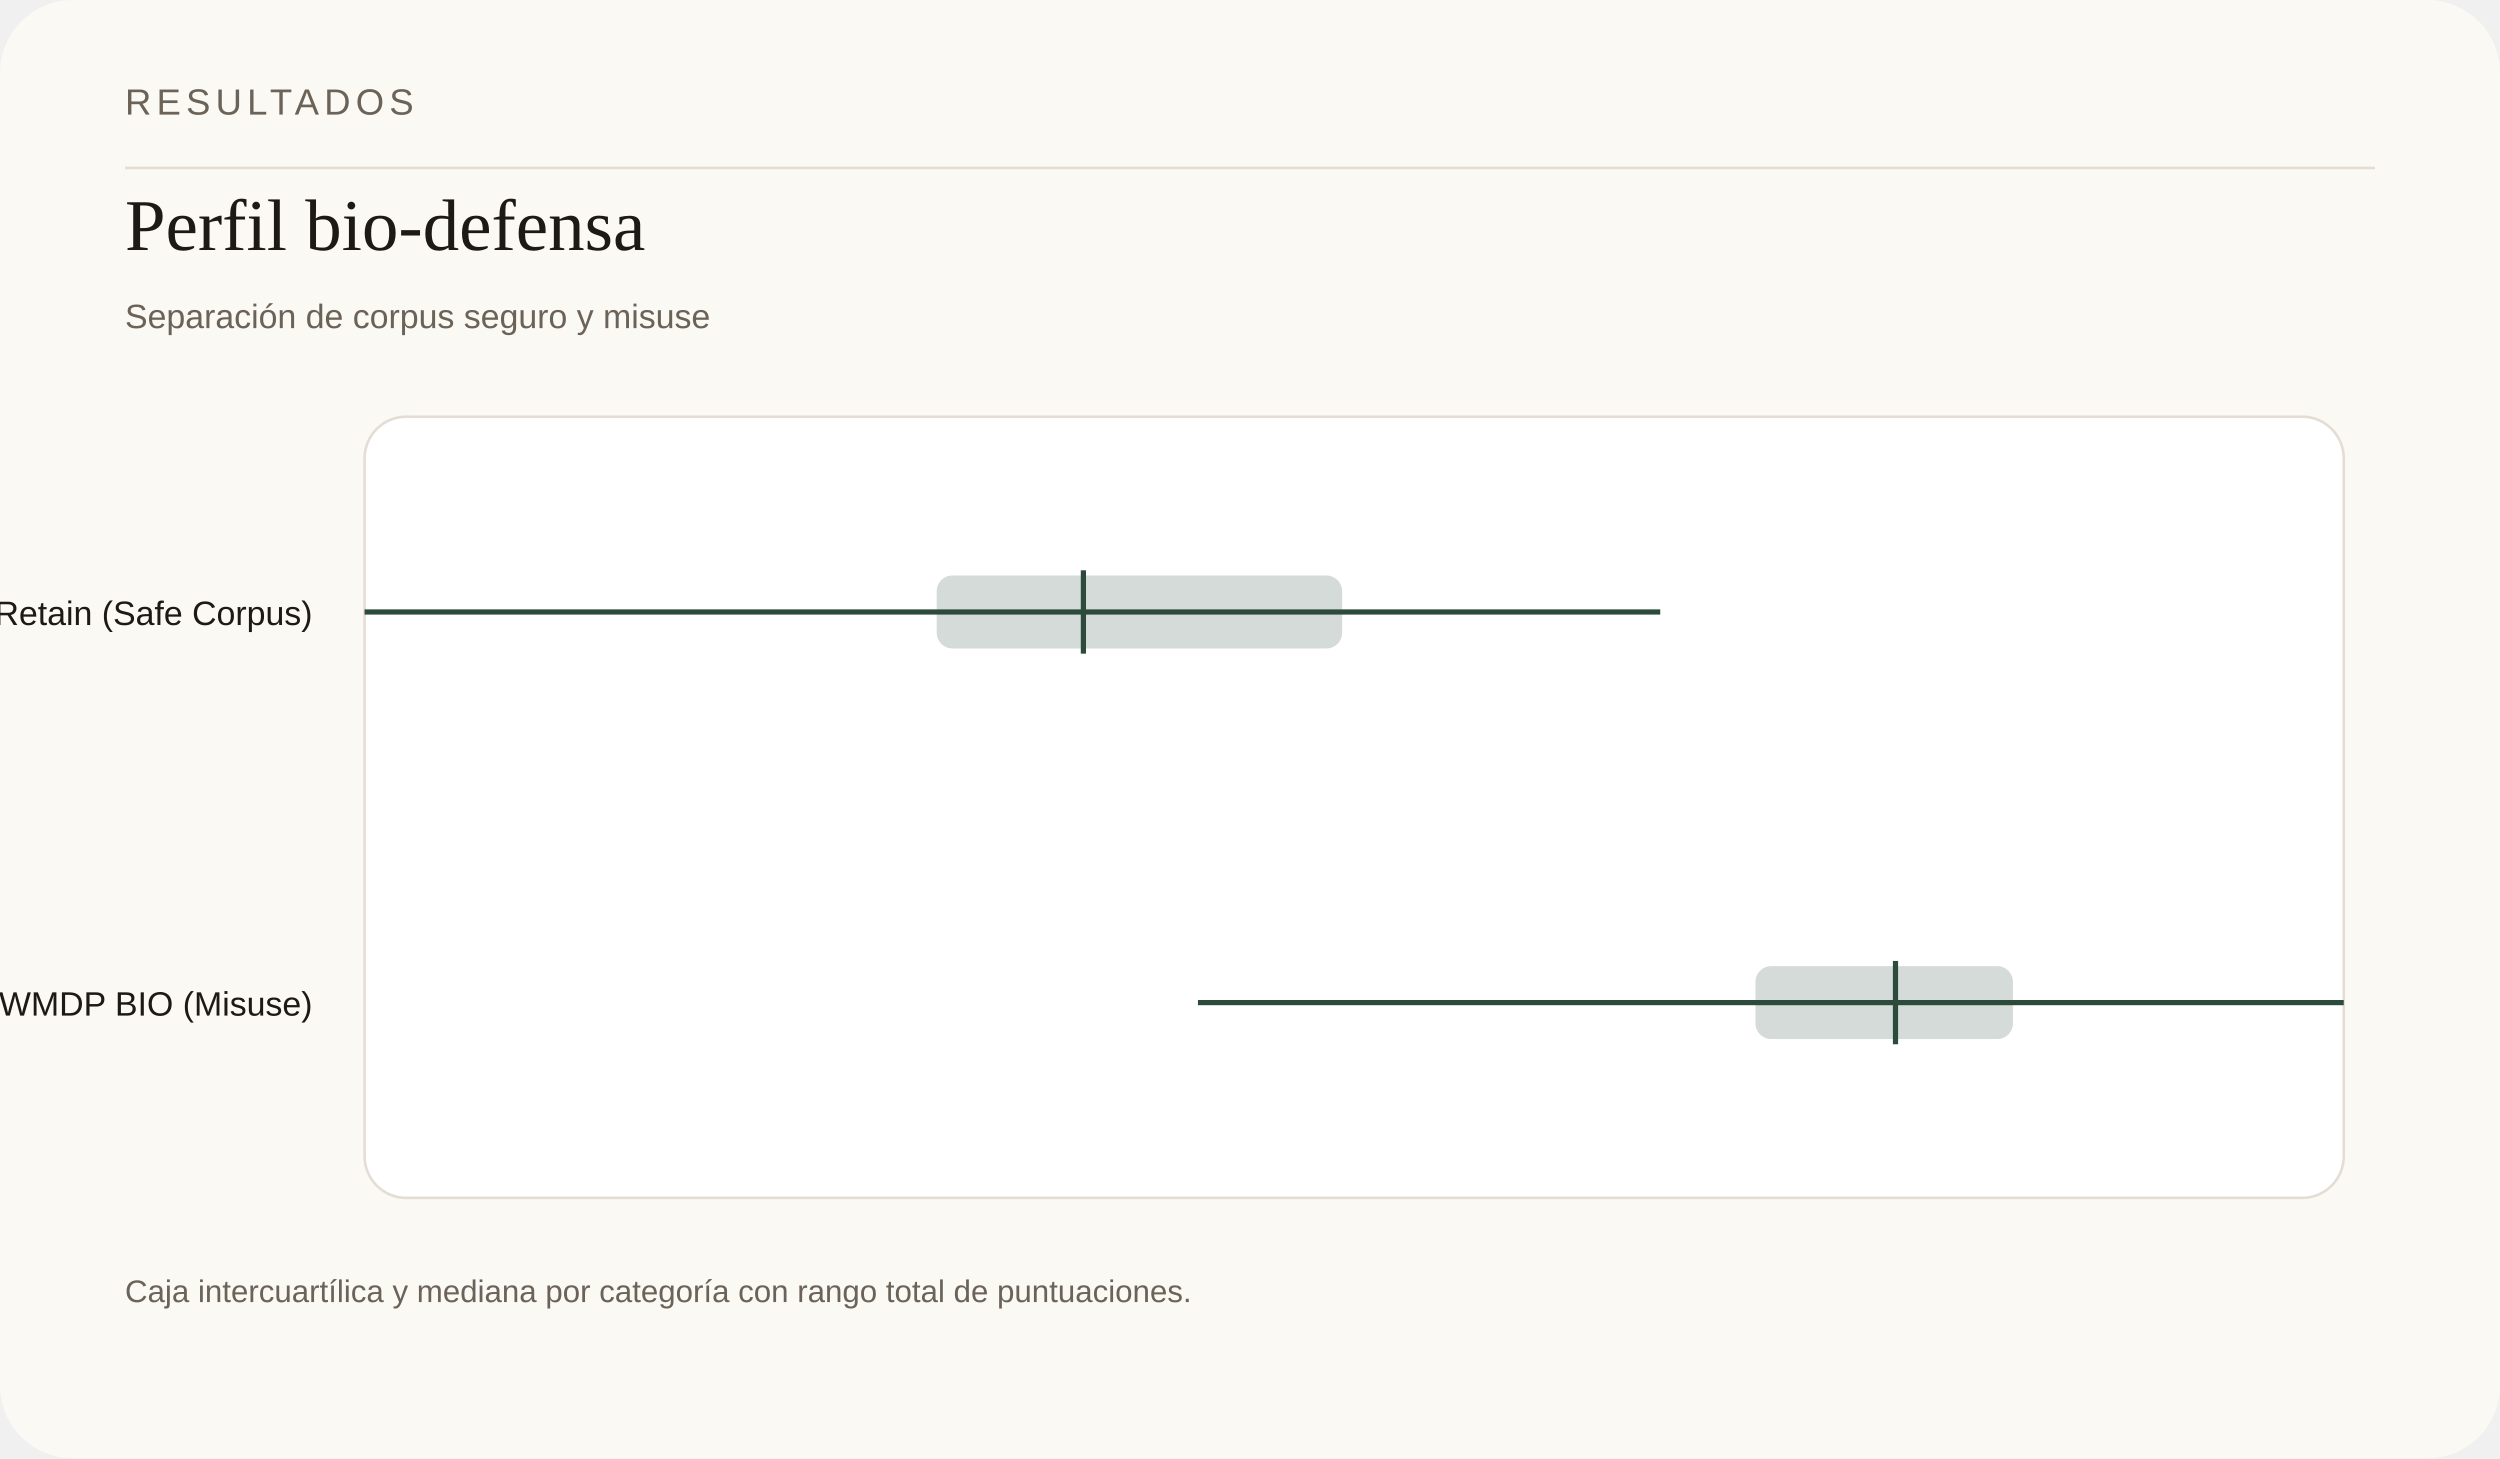
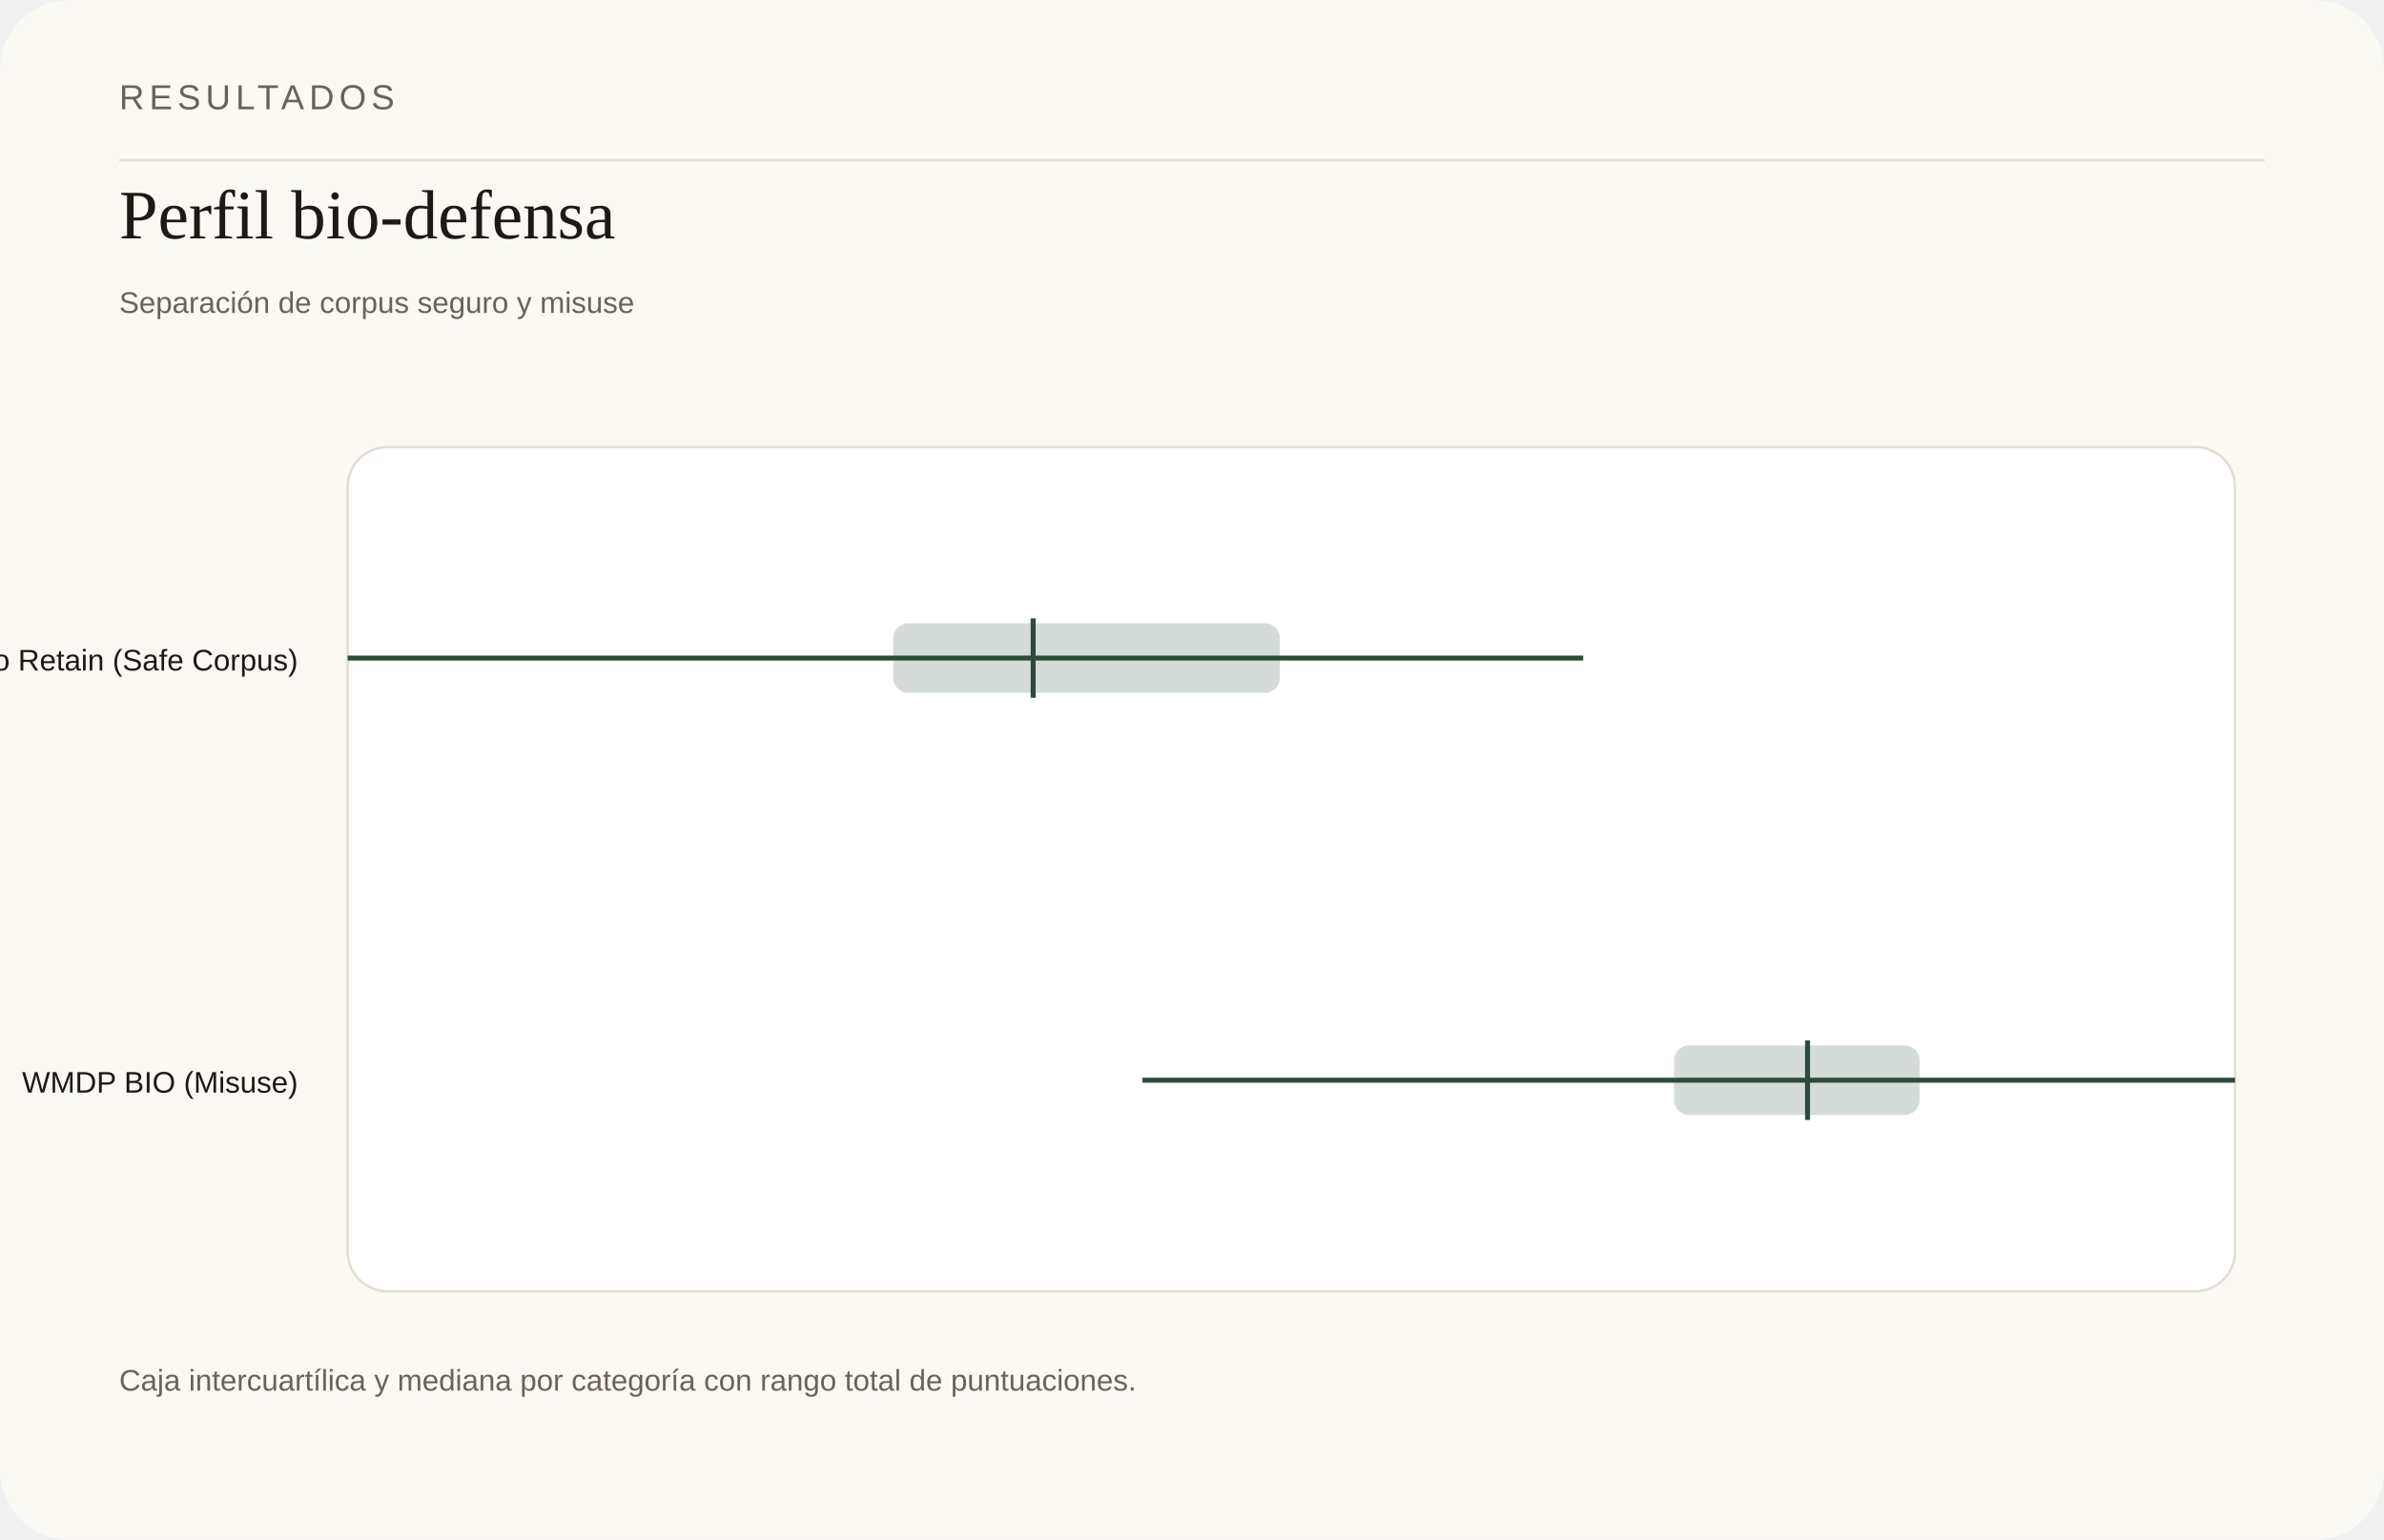
- <svg xmlns="http://www.w3.org/2000/svg" width="960" height="560" viewBox="0 0 960 560" fill="none">
-   <rect width="960" height="560" rx="28" fill="#FBF9F4" />
+ <svg xmlns="http://www.w3.org/2000/svg" width="960" height="620" viewBox="0 0 960 620" fill="none">
+   <rect width="960" height="620" rx="28" fill="#FBF9F4" />
  <rect x="48" y="64" width="864" height="1" fill="#E4DDD3" />
  <text x="48" y="44" fill="#6B6258" font-family="IBM Plex Sans, Arial, sans-serif" font-size="14" letter-spacing="2">RESULTADOS</text>
  <text x="48" y="96" fill="#1D1A16" font-family="Fraunces, Times New Roman, serif" font-size="28">Perfil bio-defensa</text>
-   <text x="48" y="126" fill="#6B6258" font-family="IBM Plex Sans, Arial, sans-serif" font-size="13">Separación de corpus seguro y misuse</text>
-   <rect x="140" y="160" width="760" height="300" rx="16" fill="#FFFFFF" stroke="#E4DDD3" />
-   <text x="120" y="240" text-anchor="end" font-family="IBM Plex Sans, Arial, sans-serif" font-size="13" fill="#1D1A16">Bio Retain (Safe Corpus)</text>
-   <text x="120" y="390" text-anchor="end" font-family="IBM Plex Sans, Arial, sans-serif" font-size="13" fill="#1D1A16">WMDP BIO (Misuse)</text>
-   <line x1="140" y1="235" x2="637.533" y2="235" stroke="#2D4B3A" stroke-width="2" />
-   <rect x="359.697" y="221" width="155.693" height="28" rx="6" fill="#2D4B3A" opacity="0.2" />
-   <line x1="416.028" y1="219" x2="416.028" y2="251" stroke="#2D4B3A" stroke-width="2" />
-   <line x1="460.016" y1="385" x2="900" y2="385" stroke="#2D4B3A" stroke-width="2" />
-   <rect x="674.101" y="371" width="98.877" height="28" rx="6" fill="#2D4B3A" opacity="0.2" />
-   <line x1="727.87" y1="369" x2="727.87" y2="401" stroke="#2D4B3A" stroke-width="2" />
-   <text x="48" y="500" fill="#6B6258" font-family="IBM Plex Sans, Arial, sans-serif" font-size="12">Caja intercuartílica y mediana por categoría con rango total de puntuaciones.</text>
+   <text x="48" y="126" fill="#6B6258" font-family="IBM Plex Sans, Arial, sans-serif" font-size="12">Separación de corpus seguro y misuse</text>
+   <rect x="140" y="180" width="760" height="340" rx="16" fill="#FFFFFF" stroke="#E4DDD3" />
+   <text x="120" y="270" text-anchor="end" font-family="IBM Plex Sans, Arial, sans-serif" font-size="12" fill="#1D1A16">Bio Retain (Safe Corpus)</text>
+   <text x="120" y="440" text-anchor="end" font-family="IBM Plex Sans, Arial, sans-serif" font-size="12" fill="#1D1A16">WMDP BIO (Misuse)</text>
+   <line x1="140" y1="265" x2="637.533" y2="265" stroke="#2D4B3A" stroke-width="2" />
+   <rect x="359.697" y="251" width="155.693" height="28" rx="6" fill="#2D4B3A" opacity="0.2" />
+   <line x1="416.028" y1="249" x2="416.028" y2="281" stroke="#2D4B3A" stroke-width="2" />
+   <line x1="460.016" y1="435" x2="900" y2="435" stroke="#2D4B3A" stroke-width="2" />
+   <rect x="674.101" y="421" width="98.877" height="28" rx="6" fill="#2D4B3A" opacity="0.2" />
+   <line x1="727.87" y1="419" x2="727.87" y2="451" stroke="#2D4B3A" stroke-width="2" />
+   <text x="48" y="560" fill="#6B6258" font-family="IBM Plex Sans, Arial, sans-serif" font-size="12">Caja intercuartílica y mediana por categoría con rango total de puntuaciones.</text>
</svg>
